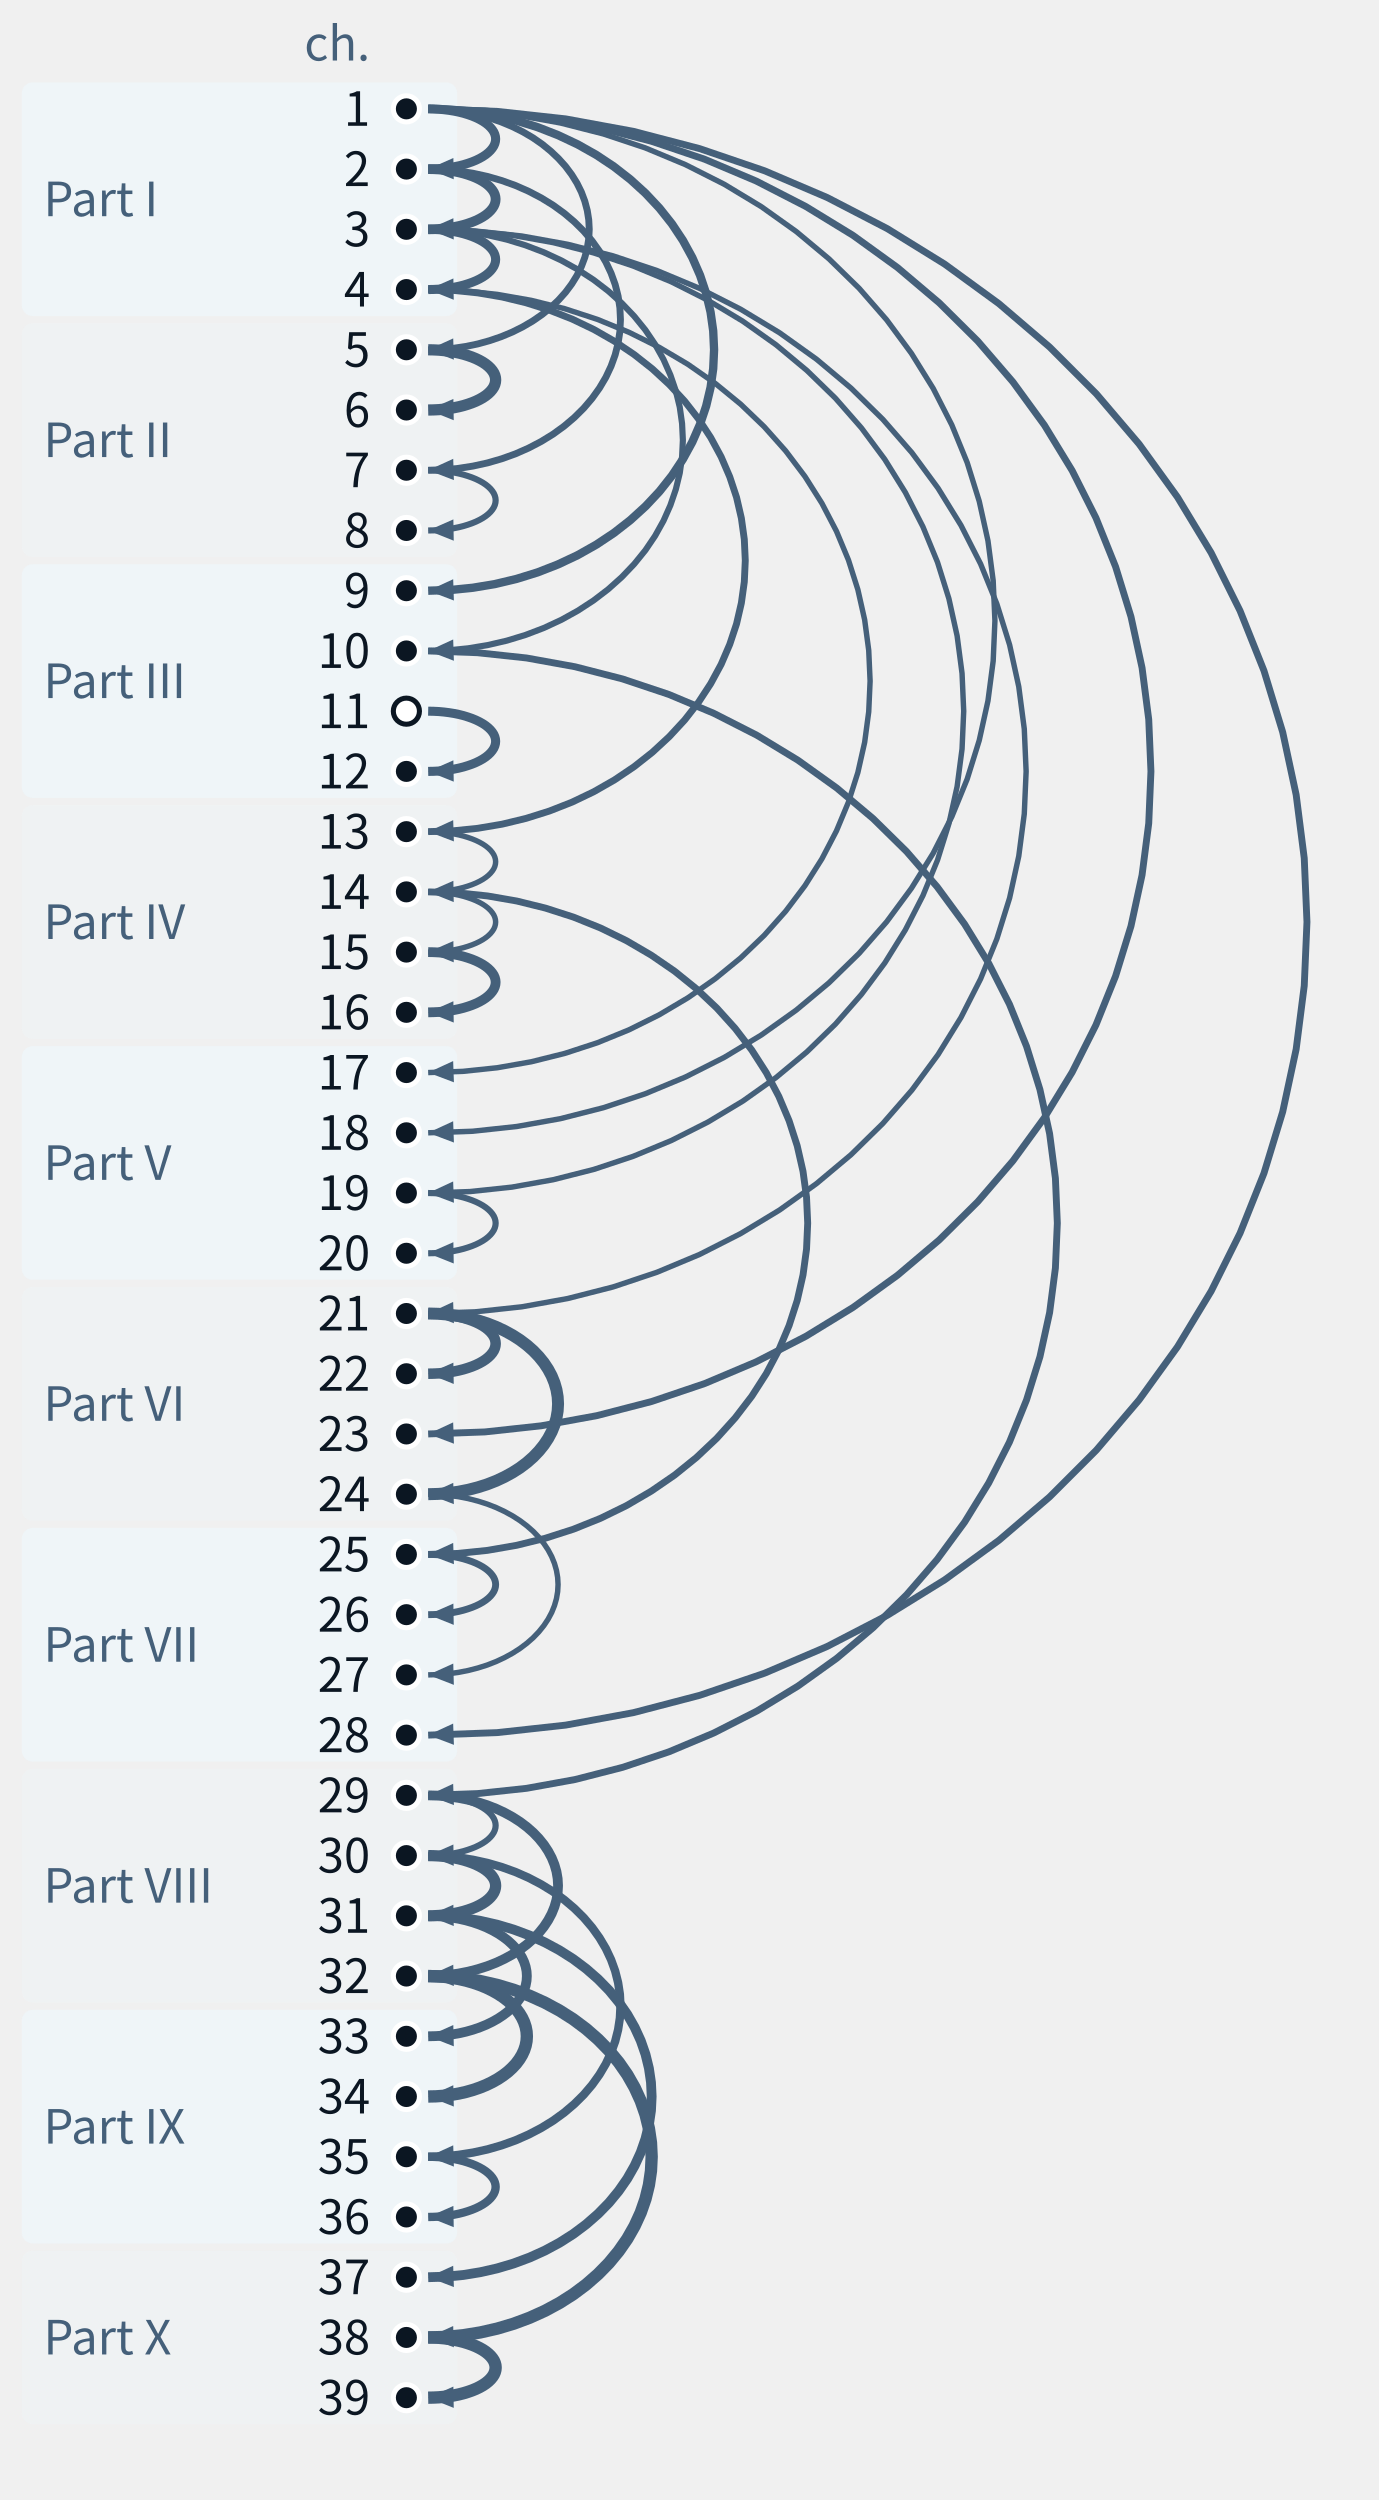
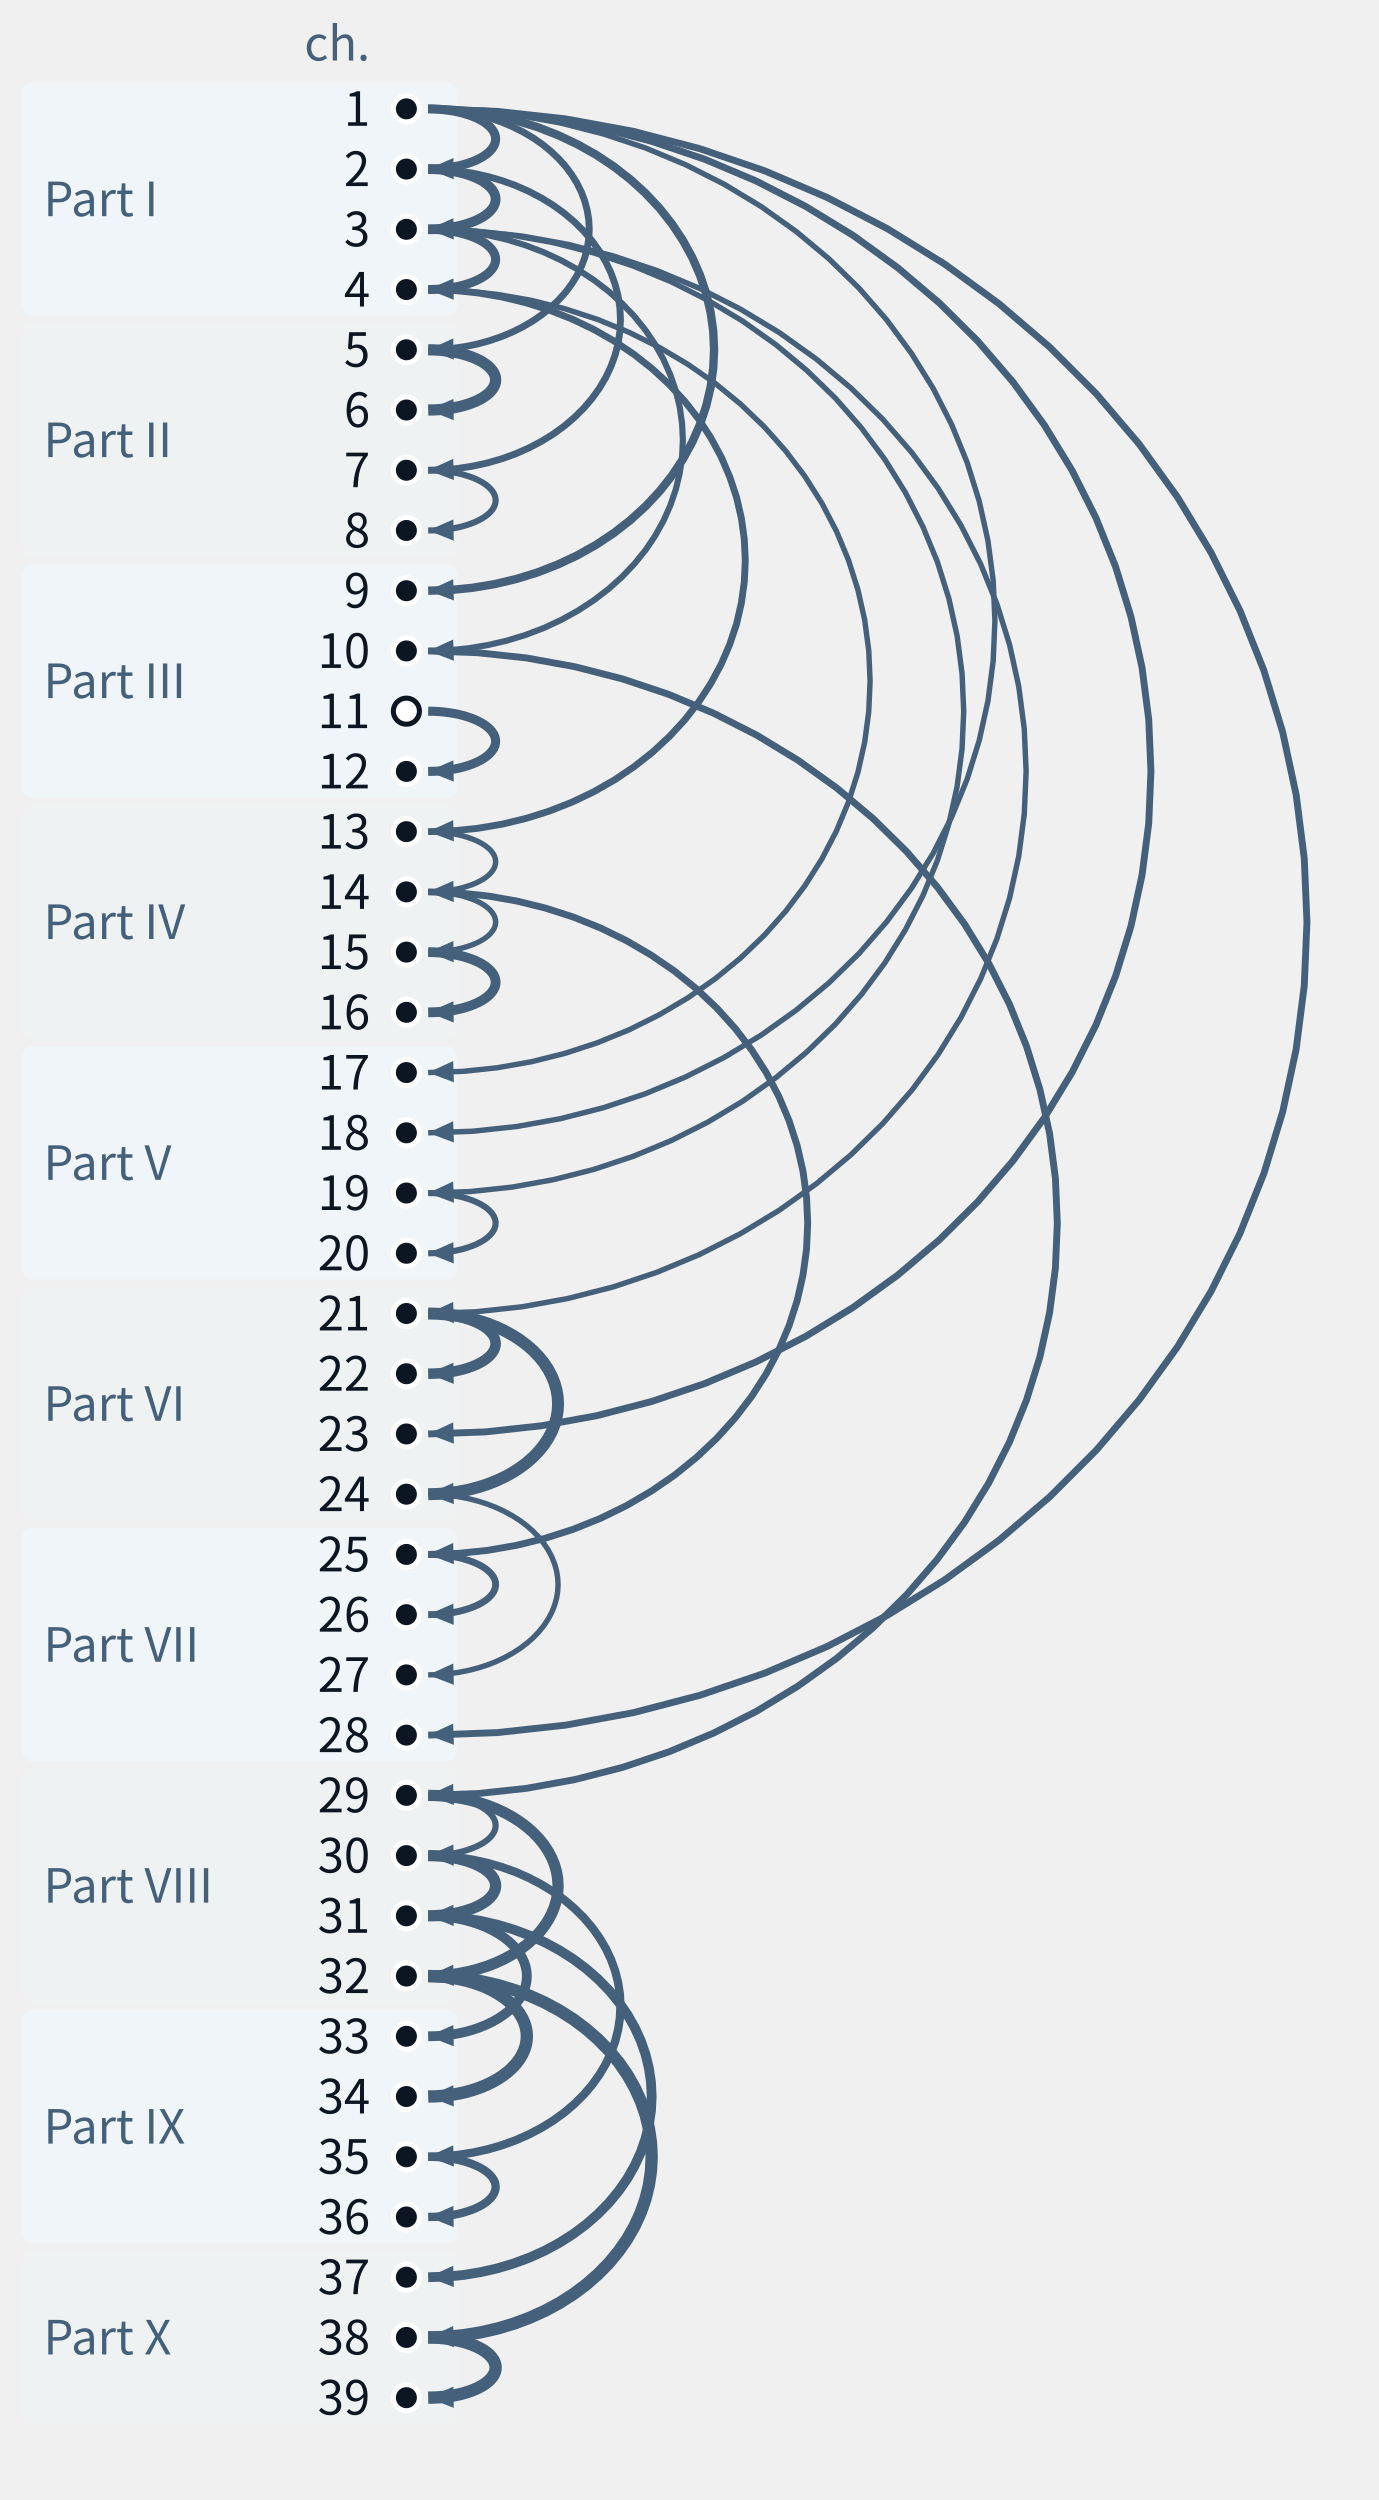
<svg xmlns="http://www.w3.org/2000/svg" class="tr-fig" data-tr-fig="coda-dependency-tree" data-lang="en" viewBox="0 0 380 689" width="380" height="689" font-family="'Noto Sans SC', 'Noto Sans CJK SC', 'Source Sans 3', 'PingFang SC', 'Microsoft YaHei', system-ui, sans-serif" role="img" aria-label="39 dots run down the page for chapters 1 to 39, grouped on the left into the parts with their names. Every dot except chapter 1 and the hollow ones receives one arrow, an arc bulging to the right, from the chapter it refers back to most; the thicker the arrow, the more mentions. Chapter 1 sends 6 (to chapters 2, 5, 9, 18, 23, 28); chapter 3 sends 4 (to chapters 4, 10, 19, 21); chapter 2 sends 2 (to chapters 3, 7). Chapter 11 is a hollow dot with no arrow.">
  <style>.ts-ink{stroke:#0b1622}.tf-ink{fill:#0b1622}.ts-dim{stroke:#45607a}.tf-dim{fill:#45607a}.ts-faint{stroke:#9db3c4}.tf-faint{fill:#9db3c4}.ts-edge{stroke:#b9d0dd}.tf-edge{fill:#b9d0dd}.ts-hot{stroke:#5f9bb5}.tf-hot{fill:#5f9bb5}.ts-bg{stroke:#ffffff}.tf-bg{fill:#ffffff}.ts-panel{stroke:#eef5f9}.tf-panel{fill:#eef5f9}.ts-sheet{stroke:#f7fbfd}.tf-sheet{fill:#f7fbfd}.ts-cyan{stroke:#007c8a}.tf-cyan{fill:#007c8a}.ts-magenta{stroke:#b0128f}.tf-magenta{fill:#b0128f}.ts-amber{stroke:#946200}.tf-amber{fill:#946200}.ts-violet{stroke:#5a45c8}.tf-violet{fill:#5a45c8}.ts-ok{stroke:#087a4c}.tf-ok{fill:#087a4c}.ts-warn{stroke:#c21f3a}.tf-warn{fill:#c21f3a}.ts-blue{stroke:#1d5fd0}.tf-blue{fill:#1d5fd0}.ts-orange{stroke:#b85410}.tf-orange{fill:#b85410}.ts-sigma{stroke:#28405a}.tf-sigma{fill:#28405a}@media (prefers-color-scheme:dark){.ts-ink{stroke:#d4efff}.tf-ink{fill:#d4efff}.ts-dim{stroke:#6f8ea5}.tf-dim{fill:#6f8ea5}.ts-faint{stroke:#34506a}.tf-faint{fill:#34506a}.ts-edge{stroke:#143049}.tf-edge{fill:#143049}.ts-hot{stroke:#1f5d7c}.tf-hot{fill:#1f5d7c}.ts-bg{stroke:#03060c}.tf-bg{fill:#03060c}.ts-panel{stroke:#07101b}.tf-panel{fill:#07101b}.ts-sheet{stroke:#050c16}.tf-sheet{fill:#050c16}.ts-cyan{stroke:#19f0ff}.tf-cyan{fill:#19f0ff}.ts-magenta{stroke:#ff2fd0}.tf-magenta{fill:#ff2fd0}.ts-amber{stroke:#ffc83d}.tf-amber{fill:#ffc83d}.ts-violet{stroke:#9d8cff}.tf-violet{fill:#9d8cff}.ts-ok{stroke:#46ffb2}.tf-ok{fill:#46ffb2}.ts-warn{stroke:#ff5064}.tf-warn{fill:#ff5064}.ts-blue{stroke:#2a7bff}.tf-blue{fill:#2a7bff}.ts-orange{stroke:#ff8a3c}.tf-orange{fill:#ff8a3c}.ts-sigma{stroke:#cfe3ff}.tf-sigma{fill:#cfe3ff}}</style>
  <rect x="6" y="22.7" width="120" height="64.4" rx="3" class="tf-panel" fill-opacity="0.9" />
  <text class="tf-dim" x="12" y="59.58" font-size="13">Part I</text>
  <rect x="6" y="89.1" width="120" height="64.4" rx="3" class="tf-panel" fill-opacity="0.35" />
  <text class="tf-dim" x="12" y="125.98" font-size="13">Part II</text>
  <rect x="6" y="155.5" width="120" height="64.4" rx="3" class="tf-panel" fill-opacity="0.9" />
  <text class="tf-dim" x="12" y="192.38" font-size="13">Part III</text>
  <rect x="6" y="221.9" width="120" height="64.4" rx="3" class="tf-panel" fill-opacity="0.35" />
  <text class="tf-dim" x="12" y="258.78" font-size="13">Part IV</text>
  <rect x="6" y="288.3" width="120" height="64.4" rx="3" class="tf-panel" fill-opacity="0.9" />
  <text class="tf-dim" x="12" y="325.18" font-size="13">Part V</text>
  <rect x="6" y="354.7" width="120" height="64.4" rx="3" class="tf-panel" fill-opacity="0.35" />
  <text class="tf-dim" x="12" y="391.58" font-size="13">Part VI</text>
  <rect x="6" y="421.1" width="120" height="64.4" rx="3" class="tf-panel" fill-opacity="0.9" />
  <text class="tf-dim" x="12" y="457.98" font-size="13">Part VII</text>
  <rect x="6" y="487.5" width="120" height="64.4" rx="3" class="tf-panel" fill-opacity="0.35" />
  <text class="tf-dim" x="12" y="524.38" font-size="13">Part VIII</text>
  <rect x="6" y="553.9" width="120" height="64.4" rx="3" class="tf-panel" fill-opacity="0.9" />
  <text class="tf-dim" x="12" y="590.78" font-size="13">Part IX</text>
  <rect x="6" y="620.3" width="120" height="47.8" rx="3" class="tf-panel" fill-opacity="0.35" />
  <text class="tf-dim" x="12" y="648.88" font-size="13">Part X</text>
  <path d="M118 30 L137 30.69 L155.89 32.76 L174.54 36.19 L192.84 40.97 L210.69 47.06 L227.96 54.43 L244.55 63.02 L260.36 72.8 L275.3 83.69 L289.26 95.64 L302.17 108.56 L313.94 122.38 L324.51 137.01 L333.8 152.36 L341.76 168.34 L348.35 184.85 L353.51 201.78 L357.22 219.04 L359.45 236.52 L360.2 254.1 L359.45 271.68 L357.22 289.16 L353.51 306.42 L348.35 323.35 L341.76 339.86 L333.8 355.84 L324.51 371.19 L313.94 385.82 L302.17 399.64 L289.26 412.56 L275.3 424.51 L260.36 435.4 L244.55 445.18 L227.96 453.77 L210.69 461.14 L192.84 467.23 L174.54 472.01 L155.89 475.44 L137 477.51 L118 478.2" class="ts-dim" stroke-width="1.9" stroke-linejoin="round" fill="none" />
  <path d="M118 478.2 L124.89 475.01 L125.1 480.88Z" class="tf-dim" />
  <path d="M118 30 L133.63 30.56 L149.16 32.25 L164.5 35.05 L179.56 38.94 L194.23 43.9 L208.43 49.9 L222.08 56.91 L235.09 64.87 L247.37 73.75 L258.86 83.48 L269.47 94.01 L279.16 105.27 L287.85 117.19 L295.49 129.7 L302.04 142.72 L307.45 156.17 L311.7 169.97 L314.75 184.04 L316.59 198.27 L317.2 212.6 L316.59 226.93 L314.75 241.16 L311.7 255.23 L307.45 269.03 L302.04 282.48 L295.49 295.5 L287.85 308.01 L279.16 319.93 L269.47 331.19 L258.86 341.72 L247.37 351.45 L235.09 360.33 L222.08 368.29 L208.43 375.3 L194.23 381.3 L179.56 386.26 L164.5 390.15 L149.16 392.95 L133.63 394.64 L118 395.2" class="ts-dim" stroke-width="1.9" stroke-linejoin="round" fill="none" />
  <path d="M118 395.2 L124.89 392.01 L125.1 397.89Z" class="tf-dim" />
  <path d="M118 179.4 L131.6 179.89 L145.13 181.34 L158.48 183.76 L171.58 187.12 L184.36 191.4 L196.72 196.59 L208.6 202.64 L219.92 209.52 L230.61 217.18 L240.61 225.59 L249.85 234.68 L258.28 244.41 L265.85 254.7 L272.5 265.51 L278.2 276.75 L282.91 288.37 L286.61 300.29 L289.27 312.43 L290.87 324.73 L291.4 337.1 L290.87 349.47 L289.27 361.77 L286.61 373.91 L282.91 385.83 L278.2 397.45 L272.5 408.69 L265.85 419.5 L258.28 429.79 L249.85 439.52 L240.61 448.61 L230.61 457.02 L219.92 464.68 L208.6 471.56 L196.72 477.61 L184.36 482.8 L171.58 487.08 L158.48 490.44 L145.13 492.86 L131.6 494.31 L118 494.8" class="ts-dim" stroke-width="1.9" stroke-linejoin="round" fill="none" />
  <path d="M118 494.8 L124.89 491.61 L125.1 497.49Z" class="tf-dim" />
  <path d="M118 63.2 L130.93 63.66 L143.78 65.04 L156.47 67.33 L168.93 70.51 L181.07 74.57 L192.82 79.48 L204.11 85.22 L214.87 91.73 L225.03 99 L234.53 106.96 L243.31 115.57 L251.33 124.78 L258.52 134.54 L264.84 144.77 L270.26 155.43 L274.73 166.43 L278.25 177.72 L280.77 189.23 L282.29 200.88 L282.8 212.6 L282.29 224.32 L280.77 235.97 L278.25 247.48 L274.73 258.77 L270.26 269.77 L264.84 280.43 L258.52 290.66 L251.33 300.42 L243.31 309.63 L234.53 318.24 L225.03 326.2 L214.87 333.47 L204.11 339.98 L192.82 345.72 L181.07 350.63 L168.93 354.69 L156.47 357.87 L143.78 360.16 L130.93 361.54 L118 362" class="ts-dim" stroke-width="1.5" stroke-linejoin="round" fill="none" />
  <path d="M118 362 L124.89 358.81 L125.1 364.69Z" class="tf-dim" />
  <path d="M118 30 L130.26 30.43 L142.44 31.74 L154.46 33.9 L166.27 36.91 L177.78 40.74 L188.91 45.38 L199.61 50.79 L209.81 56.95 L219.44 63.81 L228.45 71.33 L236.78 79.46 L244.37 88.16 L251.18 97.38 L257.18 107.04 L262.31 117.1 L266.56 127.5 L269.88 138.16 L272.28 149.03 L273.72 160.03 L274.2 171.1 L273.72 182.17 L272.28 193.17 L269.88 204.04 L266.56 214.7 L262.31 225.1 L257.18 235.16 L251.18 244.82 L244.37 254.04 L236.78 262.74 L228.45 270.87 L219.44 278.39 L209.81 285.25 L199.61 291.41 L188.91 296.82 L177.78 301.46 L166.27 305.29 L154.46 308.3 L142.44 310.46 L130.26 311.77 L118 312.2" class="ts-dim" stroke-width="1.5" stroke-linejoin="round" fill="none" />
  <path d="M118 312.2 L124.89 309.01 L125.1 314.89Z" class="tf-dim" />
  <path d="M118 63.2 L129.58 63.61 L141.09 64.83 L152.46 66.87 L163.61 69.7 L174.48 73.31 L185.01 77.67 L195.12 82.77 L204.76 88.56 L213.86 95.02 L222.37 102.1 L230.24 109.75 L237.41 117.94 L243.85 126.61 L249.51 135.71 L254.36 145.18 L258.38 154.96 L261.52 165 L263.78 175.23 L265.14 185.58 L265.6 196 L265.14 206.42 L263.78 216.77 L261.52 227 L258.38 237.04 L254.36 246.82 L249.51 256.29 L243.85 265.39 L237.41 274.06 L230.24 282.25 L222.37 289.9 L213.86 296.98 L204.76 303.44 L195.12 309.23 L185.01 314.33 L174.48 318.69 L163.61 322.3 L152.46 325.13 L141.09 327.17 L129.58 328.39 L118 328.8" class="ts-dim" stroke-width="1.5" stroke-linejoin="round" fill="none" />
  <path d="M118 328.8 L124.89 325.61 L125.1 331.49Z" class="tf-dim" />
  <path d="M118 79.8 L127.56 80.13 L137.05 81.13 L146.43 82.78 L155.64 85.08 L164.61 88.01 L173.3 91.56 L181.64 95.7 L189.59 100.41 L197.1 105.65 L204.13 111.4 L210.62 117.62 L216.54 124.28 L221.85 131.32 L226.52 138.71 L230.53 146.41 L233.84 154.36 L236.43 162.51 L238.3 170.82 L239.42 179.23 L239.8 187.7 L239.42 196.17 L238.3 204.58 L236.43 212.89 L233.84 221.04 L230.53 228.99 L226.52 236.69 L221.85 244.08 L216.54 251.12 L210.62 257.78 L204.13 264 L197.1 269.75 L189.59 274.99 L181.64 279.7 L173.3 283.84 L164.61 287.39 L155.64 290.32 L146.43 292.62 L137.05 294.27 L127.56 295.27 L118 295.6" class="ts-dim" stroke-width="1.5" stroke-linejoin="round" fill="none" />
  <path d="M118 295.6 L124.89 292.42 L125.1 298.29Z" class="tf-dim" />
  <path d="M118 245.8 L126.21 246.08 L134.36 246.92 L142.42 248.32 L150.32 250.27 L158.03 252.75 L165.49 255.75 L172.65 259.25 L179.48 263.24 L185.93 267.67 L191.96 272.54 L197.54 277.81 L202.62 283.44 L207.19 289.4 L211.2 295.65 L214.64 302.16 L217.48 308.89 L219.71 315.79 L221.31 322.82 L222.28 329.94 L222.6 337.1 L222.28 344.26 L221.31 351.38 L219.71 358.41 L217.48 365.31 L214.64 372.04 L211.2 378.55 L207.19 384.8 L202.62 390.76 L197.54 396.39 L191.96 401.66 L185.93 406.53 L179.48 410.96 L172.65 414.95 L165.49 418.45 L158.03 421.45 L150.32 423.93 L142.42 425.88 L134.36 427.28 L126.21 428.12 L118 428.4" class="ts-dim" stroke-width="1.9" stroke-linejoin="round" fill="none" />
  <path d="M118 428.4 L124.9 425.22 L125.1 431.1Z" class="tf-dim" />
  <path d="M118 79.8 L124.86 80.03 L131.67 80.72 L138.4 81.86 L145.01 83.46 L151.45 85.49 L157.68 87.94 L163.67 90.81 L169.37 94.07 L174.76 97.7 L179.8 101.68 L184.46 105.99 L188.71 110.59 L192.52 115.47 L195.87 120.59 L198.75 125.91 L201.12 131.42 L202.99 137.06 L204.32 142.81 L205.13 148.64 L205.4 154.5 L205.13 160.36 L204.32 166.19 L202.99 171.94 L201.12 177.58 L198.75 183.09 L195.87 188.41 L192.52 193.53 L188.71 198.41 L184.46 203.01 L179.8 207.32 L174.76 211.3 L169.37 214.93 L163.67 218.19 L157.68 221.06 L151.45 223.51 L145.01 225.54 L138.4 227.14 L131.67 228.28 L124.86 228.97 L118 229.2" class="ts-dim" stroke-width="1.9" stroke-linejoin="round" fill="none" />
  <path d="M118 229.2 L124.9 226.03 L125.09 231.9Z" class="tf-dim" />
  <path d="M118 30 L124.18 30.2 L130.33 30.82 L136.4 31.83 L142.35 33.25 L148.16 35.05 L153.77 37.24 L159.17 39.78 L164.32 42.68 L169.18 45.91 L173.72 49.45 L177.92 53.28 L181.75 57.37 L185.19 61.71 L188.21 66.26 L190.8 70.99 L192.94 75.88 L194.62 80.9 L195.83 86.01 L196.56 91.19 L196.8 96.4 L196.56 101.61 L195.83 106.79 L194.62 111.9 L192.94 116.92 L190.8 121.81 L188.21 126.54 L185.19 131.09 L181.75 135.43 L177.92 139.52 L173.72 143.35 L169.18 146.89 L164.32 150.12 L159.17 153.02 L153.77 155.56 L148.16 157.75 L142.35 159.55 L136.4 160.97 L130.33 161.98 L124.18 162.6 L118 162.8" class="ts-dim" stroke-width="2.3" stroke-linejoin="round" fill="none" />
  <path d="M118 162.8 L124.9 159.63 L125.09 165.51Z" class="tf-dim" />
  <path d="M118 63.2 L123.51 63.38 L128.98 63.92 L134.39 64.81 L139.69 66.04 L144.86 67.62 L149.87 69.53 L154.68 71.76 L159.26 74.3 L163.59 77.12 L167.64 80.22 L171.38 83.57 L174.79 87.15 L177.86 90.94 L180.55 94.92 L182.86 99.07 L184.76 103.35 L186.26 107.74 L187.34 112.21 L187.98 116.74 L188.2 121.3 L187.98 125.86 L187.34 130.39 L186.26 134.86 L184.76 139.25 L182.86 143.53 L180.55 147.68 L177.86 151.66 L174.79 155.45 L171.38 159.03 L167.64 162.38 L163.59 165.48 L159.26 168.3 L154.68 170.84 L149.87 173.07 L144.86 174.98 L139.69 176.56 L134.39 177.79 L128.98 178.68 L123.51 179.22 L118 179.4" class="ts-dim" stroke-width="1.7" stroke-linejoin="round" fill="none" />
  <path d="M118 179.4 L124.9 176.23 L125.09 182.11Z" class="tf-dim" />
  <path d="M118 528 L122.83 528.15 L127.64 528.61 L132.38 529.38 L137.04 530.44 L141.57 531.79 L145.97 533.43 L150.19 535.34 L154.21 537.51 L158.01 539.93 L161.56 542.59 L164.84 545.46 L167.84 548.53 L170.52 551.78 L172.89 555.19 L174.91 558.74 L176.59 562.41 L177.9 566.17 L178.84 570.01 L179.41 573.89 L179.6 577.8 L179.41 581.71 L178.84 585.59 L177.9 589.43 L176.59 593.19 L174.91 596.86 L172.89 600.41 L170.52 603.82 L167.84 607.07 L164.84 610.14 L161.56 613.01 L158.01 615.67 L154.21 618.09 L150.19 620.26 L145.97 622.17 L141.57 623.81 L137.04 625.16 L132.38 626.22 L127.64 626.99 L122.83 627.45 L118 627.6" class="ts-dim" stroke-width="2.7" stroke-linejoin="round" fill="none" />
  <path d="M118 627.6 L124.9 624.44 L125.09 630.32Z" class="tf-dim" />
  <path d="M118 544.6 L122.83 544.75 L127.64 545.21 L132.38 545.98 L137.04 547.04 L141.57 548.39 L145.97 550.03 L150.19 551.94 L154.21 554.11 L158.01 556.53 L161.56 559.19 L164.84 562.06 L167.84 565.13 L170.52 568.38 L172.89 571.79 L174.91 575.34 L176.59 579.01 L177.9 582.77 L178.84 586.61 L179.41 590.49 L179.6 594.4 L179.41 598.31 L178.84 602.19 L177.9 606.03 L176.59 609.79 L174.91 613.46 L172.89 617.01 L170.52 620.42 L167.84 623.67 L164.84 626.74 L161.56 629.61 L158.01 632.27 L154.21 634.69 L150.19 636.86 L145.97 638.77 L141.57 640.41 L137.04 641.76 L132.38 642.82 L127.64 643.59 L122.83 644.05 L118 644.2" class="ts-dim" stroke-width="3.4" stroke-linejoin="round" fill="none" />
  <path d="M118 644.2 L124.9 641.04 L125.09 646.92Z" class="tf-dim" />
  <path d="M118 46.6 L122.16 46.73 L126.29 47.11 L130.37 47.75 L134.38 48.63 L138.28 49.76 L142.06 51.12 L145.69 52.72 L149.15 54.53 L152.42 56.54 L155.48 58.76 L158.3 61.15 L160.88 63.71 L163.19 66.42 L165.22 69.26 L166.97 72.22 L168.41 75.28 L169.54 78.41 L170.35 81.61 L170.84 84.84 L171 88.1 L170.84 91.36 L170.35 94.59 L169.54 97.79 L168.41 100.92 L166.97 103.98 L165.22 106.94 L163.19 109.78 L160.88 112.49 L158.3 115.05 L155.48 117.44 L152.42 119.66 L149.15 121.67 L145.69 123.48 L142.06 125.08 L138.28 126.44 L134.38 127.57 L130.37 128.45 L126.29 129.09 L122.16 129.47 L118 129.6" class="ts-dim" stroke-width="1.9" stroke-linejoin="round" fill="none" />
  <path d="M118 129.6 L124.91 126.45 L125.09 132.32Z" class="tf-dim" />
  <path d="M118 511.4 L122.16 511.53 L126.29 511.91 L130.37 512.55 L134.38 513.43 L138.28 514.56 L142.06 515.92 L145.69 517.52 L149.15 519.33 L152.42 521.34 L155.48 523.56 L158.3 525.95 L160.88 528.51 L163.19 531.22 L165.22 534.06 L166.97 537.02 L168.41 540.08 L169.54 543.21 L170.35 546.41 L170.84 549.64 L171 552.9 L170.84 556.16 L170.35 559.39 L169.54 562.59 L168.41 565.72 L166.97 568.78 L165.22 571.74 L163.19 574.58 L160.88 577.29 L158.3 579.85 L155.48 582.24 L152.42 584.46 L149.15 586.47 L145.69 588.28 L142.06 589.88 L138.28 591.24 L134.38 592.37 L130.37 593.25 L126.29 593.89 L122.16 594.27 L118 594.4" class="ts-dim" stroke-width="2.3" stroke-linejoin="round" fill="none" />
  <path d="M118 594.4 L124.91 591.25 L125.09 597.12Z" class="tf-dim" />
  <path d="M118 30 L121.48 30.1 L124.95 30.41 L128.36 30.92 L131.72 31.62 L134.99 32.53 L138.16 33.62 L141.2 34.89 L144.1 36.34 L146.84 37.95 L149.4 39.72 L151.76 41.64 L153.92 43.69 L155.86 45.85 L157.56 48.13 L159.02 50.49 L160.23 52.94 L161.17 55.45 L161.85 58.01 L162.26 60.6 L162.4 63.2 L162.26 65.8 L161.85 68.39 L161.17 70.95 L160.23 73.46 L159.02 75.91 L157.56 78.27 L155.86 80.55 L153.92 82.71 L151.76 84.76 L149.4 86.68 L146.84 88.45 L144.1 90.06 L141.2 91.51 L138.16 92.78 L134.99 93.87 L131.72 94.78 L128.36 95.48 L124.95 95.99 L121.48 96.3 L118 96.4" class="ts-dim" stroke-width="1.9" stroke-linejoin="round" fill="none" />
  <path d="M118 96.4 L124.91 93.26 L125.08 99.13Z" class="tf-dim" />
  <path d="M118 362 L120.81 362.08 L123.6 362.31 L126.36 362.69 L129.06 363.22 L131.7 363.9 L134.25 364.71 L136.71 365.67 L139.04 366.76 L141.25 367.97 L143.31 369.29 L145.22 370.73 L146.96 372.26 L148.52 373.89 L149.9 375.6 L151.07 377.37 L152.05 379.21 L152.81 381.09 L153.36 383 L153.69 384.95 L153.8 386.9 L153.69 388.85 L153.36 390.8 L152.81 392.71 L152.05 394.59 L151.07 396.43 L149.9 398.2 L148.52 399.91 L146.96 401.54 L145.22 403.07 L143.31 404.51 L141.25 405.83 L139.04 407.04 L136.71 408.13 L134.25 409.09 L131.7 409.9 L129.06 410.58 L126.36 411.11 L123.6 411.49 L120.81 411.72 L118 411.8" class="ts-dim" stroke-width="3.3" stroke-linejoin="round" fill="none" />
  <path d="M118 411.8 L124.92 408.67 L125.08 414.55Z" class="tf-dim" />
  <path d="M118 411.8 L120.81 411.88 L123.6 412.11 L126.36 412.49 L129.06 413.02 L131.7 413.7 L134.25 414.51 L136.71 415.47 L139.04 416.56 L141.25 417.77 L143.31 419.09 L145.22 420.53 L146.96 422.06 L148.52 423.69 L149.9 425.4 L151.07 427.17 L152.05 429.01 L152.81 430.89 L153.36 432.8 L153.69 434.75 L153.8 436.7 L153.69 438.65 L153.36 440.6 L152.81 442.51 L152.05 444.39 L151.07 446.23 L149.9 448 L148.52 449.71 L146.96 451.34 L145.22 452.87 L143.31 454.31 L141.25 455.63 L139.04 456.84 L136.71 457.93 L134.25 458.89 L131.7 459.7 L129.06 460.38 L126.36 460.91 L123.6 461.29 L120.81 461.52 L118 461.6" class="ts-dim" stroke-width="1.5" stroke-linejoin="round" fill="none" />
  <path d="M118 461.6 L124.92 458.47 L125.08 464.35Z" class="tf-dim" />
-   <path d="M118 494.8 L120.81 494.88 L123.6 495.11 L126.36 495.49 L129.06 496.02 L131.7 496.7 L134.25 497.51 L136.71 498.47 L139.04 499.56 L141.25 500.77 L143.31 502.09 L145.22 503.53 L146.96 505.06 L148.52 506.69 L149.9 508.4 L151.07 510.17 L152.05 512.01 L152.81 513.89 L153.36 515.8 L153.69 517.75 L153.8 519.7 L153.69 521.65 L153.36 523.6 L152.81 525.51 L152.05 527.39 L151.07 529.23 L149.9 531 L148.52 532.71 L146.96 534.34 L145.22 535.87 L143.31 537.31 L141.25 538.63 L139.04 539.84 L136.71 540.93 L134.25 541.89 L131.7 542.7 L129.06 543.38 L126.36 543.91 L123.6 544.29 L120.81 544.52 L118 544.6" class="ts-dim" stroke-width="2.7" stroke-linejoin="round" fill="none" />
+   <path d="M118 494.8 L120.81 494.88 L123.6 495.11 L126.36 495.49 L129.06 496.02 L131.7 496.7 L134.25 497.51 L136.71 498.47 L139.04 499.56 L141.25 500.77 L143.31 502.09 L145.22 503.53 L146.96 505.06 L148.52 506.69 L149.9 508.4 L151.07 510.17 L152.05 512.01 L152.81 513.89 L153.36 515.8 L153.69 517.75 L153.8 519.7 L153.69 521.65 L153.36 523.6 L152.81 525.51 L152.05 527.39 L151.07 529.23 L149.9 531 L148.52 532.71 L146.96 534.34 L145.22 535.87 L143.31 537.31 L141.25 538.63 L139.04 539.84 L136.71 540.93 L134.25 541.89 L131.7 542.7 L129.06 543.38 L126.36 543.91 L123.6 544.29 L120.81 544.52 L118 544.6" class="ts-dim" stroke-width="3.1" stroke-linejoin="round" fill="none" />
  <path d="M118 544.6 L124.92 541.47 L125.08 547.35Z" class="tf-dim" />
  <path d="M118 528 L120.13 528.05 L122.26 528.2 L124.35 528.46 L126.41 528.81 L128.41 529.26 L130.35 529.81 L132.21 530.45 L133.99 531.17 L135.66 531.98 L137.23 532.86 L138.68 533.82 L140.01 534.84 L141.19 535.93 L142.24 537.06 L143.13 538.25 L143.87 539.47 L144.45 540.72 L144.87 542 L145.12 543.3 L145.2 544.6 L145.12 545.9 L144.87 547.2 L144.45 548.48 L143.87 549.73 L143.13 550.95 L142.24 552.14 L141.19 553.27 L140.01 554.36 L138.68 555.38 L137.23 556.34 L135.66 557.22 L133.99 558.03 L132.21 558.75 L130.35 559.39 L128.41 559.94 L126.41 560.39 L124.35 560.74 L122.26 561 L120.13 561.15 L118 561.2" class="ts-dim" stroke-width="2.7" stroke-linejoin="round" fill="none" />
  <path d="M118 561.2 L124.93 558.09 L125.07 563.97Z" class="tf-dim" />
  <path d="M118 544.6 L120.13 544.65 L122.26 544.8 L124.35 545.06 L126.41 545.41 L128.41 545.86 L130.35 546.41 L132.21 547.05 L133.99 547.77 L135.66 548.58 L137.23 549.46 L138.68 550.42 L140.01 551.44 L141.19 552.53 L142.24 553.66 L143.13 554.85 L143.87 556.07 L144.45 557.32 L144.87 558.6 L145.12 559.9 L145.2 561.2 L145.12 562.5 L144.87 563.8 L144.45 565.08 L143.87 566.33 L143.13 567.55 L142.24 568.74 L141.19 569.87 L140.01 570.96 L138.68 571.98 L137.23 572.94 L135.66 573.82 L133.99 574.63 L132.21 575.35 L130.35 575.99 L128.41 576.54 L126.41 576.99 L124.35 577.34 L122.26 577.6 L120.13 577.75 L118 577.8" class="ts-dim" stroke-width="3.4" stroke-linejoin="round" fill="none" />
  <path d="M118 577.8 L124.93 574.69 L125.07 580.57Z" class="tf-dim" />
  <path d="M118 30 L119.46 30.03 L120.91 30.1 L122.34 30.23 L123.75 30.41 L125.12 30.63 L126.44 30.9 L127.72 31.22 L128.93 31.59 L130.08 31.99 L131.15 32.43 L132.14 32.91 L133.05 33.42 L133.86 33.96 L134.57 34.53 L135.18 35.12 L135.69 35.74 L136.09 36.36 L136.37 37 L136.54 37.65 L136.6 38.3 L136.54 38.95 L136.37 39.6 L136.09 40.24 L135.69 40.86 L135.18 41.48 L134.57 42.07 L133.86 42.64 L133.05 43.18 L132.14 43.69 L131.15 44.17 L130.08 44.61 L128.93 45.01 L127.72 45.38 L126.44 45.7 L125.12 45.97 L123.75 46.19 L122.34 46.37 L120.91 46.5 L119.46 46.57 L118 46.6" class="ts-dim" stroke-width="2.5" stroke-linejoin="round" fill="none" />
  <path d="M118 46.6 L124.95 43.54 L125.05 49.42Z" class="tf-dim" />
  <path d="M118 46.6 L119.46 46.63 L120.91 46.7 L122.34 46.83 L123.75 47.01 L125.12 47.23 L126.44 47.5 L127.72 47.82 L128.93 48.19 L130.08 48.59 L131.15 49.03 L132.14 49.51 L133.05 50.02 L133.86 50.56 L134.57 51.13 L135.18 51.72 L135.69 52.34 L136.09 52.96 L136.37 53.6 L136.54 54.25 L136.6 54.9 L136.54 55.55 L136.37 56.2 L136.09 56.84 L135.69 57.46 L135.18 58.08 L134.57 58.67 L133.86 59.24 L133.05 59.78 L132.14 60.29 L131.15 60.77 L130.08 61.21 L128.93 61.61 L127.72 61.98 L126.44 62.3 L125.12 62.57 L123.75 62.79 L122.34 62.97 L120.91 63.1 L119.46 63.17 L118 63.2" class="ts-dim" stroke-width="2.7" stroke-linejoin="round" fill="none" />
  <path d="M118 63.2 L124.95 60.14 L125.05 66.02Z" class="tf-dim" />
  <path d="M118 63.2 L119.46 63.23 L120.91 63.3 L122.34 63.43 L123.75 63.61 L125.12 63.83 L126.44 64.1 L127.72 64.42 L128.93 64.79 L130.08 65.19 L131.15 65.63 L132.14 66.11 L133.05 66.62 L133.86 67.16 L134.57 67.73 L135.18 68.32 L135.69 68.94 L136.09 69.56 L136.37 70.2 L136.54 70.85 L136.6 71.5 L136.54 72.15 L136.37 72.8 L136.09 73.44 L135.69 74.06 L135.18 74.68 L134.57 75.27 L133.86 75.84 L133.05 76.38 L132.14 76.89 L131.15 77.37 L130.08 77.81 L128.93 78.21 L127.72 78.58 L126.44 78.9 L125.12 79.17 L123.75 79.39 L122.34 79.57 L120.91 79.7 L119.46 79.77 L118 79.8" class="ts-dim" stroke-width="2.5" stroke-linejoin="round" fill="none" />
  <path d="M118 79.8 L124.95 76.74 L125.05 82.62Z" class="tf-dim" />
  <path d="M118 96.4 L119.46 96.43 L120.91 96.5 L122.34 96.63 L123.75 96.81 L125.12 97.03 L126.44 97.3 L127.72 97.62 L128.93 97.99 L130.08 98.39 L131.15 98.83 L132.14 99.31 L133.05 99.82 L133.86 100.36 L134.57 100.93 L135.18 101.52 L135.69 102.14 L136.09 102.76 L136.37 103.4 L136.54 104.05 L136.6 104.7 L136.54 105.35 L136.37 106 L136.09 106.64 L135.69 107.26 L135.18 107.88 L134.57 108.47 L133.86 109.04 L133.05 109.58 L132.14 110.09 L131.15 110.57 L130.08 111.01 L128.93 111.41 L127.72 111.78 L126.44 112.1 L125.12 112.37 L123.75 112.59 L122.34 112.77 L120.91 112.9 L119.46 112.97 L118 113" class="ts-dim" stroke-width="3.1" stroke-linejoin="round" fill="none" />
  <path d="M118 113 L124.95 109.94 L125.05 115.82Z" class="tf-dim" />
  <path d="M118 129.6 L119.46 129.63 L120.91 129.7 L122.34 129.83 L123.75 130.01 L125.12 130.23 L126.44 130.5 L127.72 130.82 L128.93 131.19 L130.08 131.59 L131.15 132.03 L132.14 132.51 L133.05 133.02 L133.86 133.56 L134.57 134.13 L135.18 134.72 L135.69 135.34 L136.09 135.96 L136.37 136.6 L136.54 137.25 L136.6 137.9 L136.54 138.55 L136.37 139.2 L136.09 139.84 L135.69 140.46 L135.18 141.08 L134.57 141.67 L133.86 142.24 L133.05 142.78 L132.14 143.29 L131.15 143.77 L130.08 144.21 L128.93 144.61 L127.72 144.98 L126.44 145.3 L125.12 145.57 L123.75 145.79 L122.34 145.97 L120.91 146.1 L119.46 146.17 L118 146.2" class="ts-dim" stroke-width="1.7" stroke-linejoin="round" fill="none" />
  <path d="M118 146.2 L124.95 143.14 L125.05 149.02Z" class="tf-dim" />
  <path d="M118 196 L119.46 196.03 L120.91 196.1 L122.34 196.23 L123.75 196.41 L125.12 196.63 L126.44 196.9 L127.72 197.22 L128.93 197.59 L130.08 197.99 L131.15 198.43 L132.14 198.91 L133.05 199.42 L133.86 199.96 L134.57 200.53 L135.18 201.12 L135.69 201.74 L136.09 202.36 L136.37 203 L136.54 203.65 L136.6 204.3 L136.54 204.95 L136.37 205.6 L136.09 206.24 L135.69 206.86 L135.18 207.48 L134.57 208.07 L133.86 208.64 L133.05 209.18 L132.14 209.69 L131.15 210.17 L130.08 210.61 L128.93 211.01 L127.72 211.38 L126.44 211.7 L125.12 211.97 L123.75 212.19 L122.34 212.37 L120.91 212.5 L119.46 212.57 L118 212.6" class="ts-dim" stroke-width="2.5" stroke-linejoin="round" fill="none" />
  <path d="M118 212.6 L124.95 209.54 L125.05 215.42Z" class="tf-dim" />
  <path d="M118 229.2 L119.46 229.23 L120.91 229.3 L122.34 229.43 L123.75 229.61 L125.12 229.83 L126.44 230.1 L127.72 230.42 L128.93 230.79 L130.08 231.19 L131.15 231.63 L132.14 232.11 L133.05 232.62 L133.86 233.16 L134.57 233.73 L135.18 234.32 L135.69 234.94 L136.09 235.56 L136.37 236.2 L136.54 236.85 L136.6 237.5 L136.54 238.15 L136.37 238.8 L136.09 239.44 L135.69 240.06 L135.18 240.68 L134.57 241.27 L133.86 241.84 L133.05 242.38 L132.14 242.89 L131.15 243.37 L130.08 243.81 L128.93 244.21 L127.72 244.58 L126.44 244.9 L125.12 245.17 L123.75 245.39 L122.34 245.57 L120.91 245.7 L119.46 245.77 L118 245.8" class="ts-dim" stroke-width="1.5" stroke-linejoin="round" fill="none" />
  <path d="M118 245.8 L124.95 242.74 L125.05 248.62Z" class="tf-dim" />
  <path d="M118 245.8 L119.46 245.83 L120.91 245.9 L122.34 246.03 L123.75 246.21 L125.12 246.43 L126.44 246.7 L127.72 247.02 L128.93 247.39 L130.08 247.79 L131.15 248.23 L132.14 248.71 L133.05 249.22 L133.86 249.76 L134.57 250.33 L135.18 250.92 L135.69 251.54 L136.09 252.16 L136.37 252.8 L136.54 253.45 L136.6 254.1 L136.54 254.75 L136.37 255.4 L136.09 256.04 L135.69 256.66 L135.18 257.28 L134.57 257.87 L133.86 258.44 L133.05 258.98 L132.14 259.49 L131.15 259.97 L130.08 260.41 L128.93 260.81 L127.72 261.18 L126.44 261.5 L125.12 261.77 L123.75 261.99 L122.34 262.17 L120.91 262.3 L119.46 262.37 L118 262.4" class="ts-dim" stroke-width="1.5" stroke-linejoin="round" fill="none" />
  <path d="M118 262.4 L124.95 259.34 L125.05 265.22Z" class="tf-dim" />
  <path d="M118 262.4 L119.46 262.43 L120.91 262.5 L122.34 262.63 L123.75 262.81 L125.12 263.03 L126.44 263.3 L127.72 263.62 L128.93 263.99 L130.08 264.39 L131.15 264.83 L132.14 265.31 L133.05 265.82 L133.86 266.36 L134.57 266.93 L135.18 267.52 L135.69 268.14 L136.09 268.76 L136.37 269.4 L136.54 270.05 L136.6 270.7 L136.54 271.35 L136.37 272 L136.09 272.64 L135.69 273.26 L135.18 273.88 L134.57 274.47 L133.86 275.04 L133.05 275.58 L132.14 276.09 L131.15 276.57 L130.08 277.01 L128.93 277.41 L127.72 277.78 L126.44 278.1 L125.12 278.37 L123.75 278.59 L122.34 278.77 L120.91 278.9 L119.46 278.97 L118 279" class="ts-dim" stroke-width="2.7" stroke-linejoin="round" fill="none" />
  <path d="M118 279 L124.95 275.94 L125.05 281.82Z" class="tf-dim" />
  <path d="M118 328.8 L119.46 328.83 L120.91 328.9 L122.34 329.03 L123.75 329.21 L125.12 329.43 L126.44 329.7 L127.72 330.02 L128.93 330.39 L130.08 330.79 L131.15 331.23 L132.14 331.71 L133.05 332.22 L133.86 332.76 L134.57 333.33 L135.18 333.92 L135.69 334.54 L136.09 335.16 L136.37 335.8 L136.54 336.45 L136.6 337.1 L136.54 337.75 L136.37 338.4 L136.09 339.04 L135.69 339.66 L135.18 340.28 L134.57 340.87 L133.86 341.44 L133.05 341.98 L132.14 342.49 L131.15 342.97 L130.08 343.41 L128.93 343.81 L127.72 344.18 L126.44 344.5 L125.12 344.77 L123.75 344.99 L122.34 345.17 L120.91 345.3 L119.46 345.37 L118 345.4" class="ts-dim" stroke-width="1.7" stroke-linejoin="round" fill="none" />
  <path d="M118 345.4 L124.95 342.34 L125.05 348.22Z" class="tf-dim" />
  <path d="M118 362 L119.46 362.03 L120.91 362.1 L122.34 362.23 L123.75 362.41 L125.12 362.63 L126.44 362.9 L127.72 363.22 L128.93 363.59 L130.08 363.99 L131.15 364.43 L132.14 364.91 L133.05 365.42 L133.86 365.96 L134.57 366.53 L135.18 367.12 L135.69 367.74 L136.09 368.36 L136.37 369 L136.54 369.65 L136.6 370.3 L136.54 370.95 L136.37 371.6 L136.09 372.24 L135.69 372.86 L135.18 373.48 L134.57 374.07 L133.86 374.64 L133.05 375.18 L132.14 375.69 L131.15 376.17 L130.08 376.61 L128.93 377.01 L127.72 377.38 L126.44 377.7 L125.12 377.97 L123.75 378.19 L122.34 378.37 L120.91 378.5 L119.46 378.57 L118 378.6" class="ts-dim" stroke-width="2.9" stroke-linejoin="round" fill="none" />
  <path d="M118 378.6 L124.95 375.54 L125.05 381.42Z" class="tf-dim" />
  <path d="M118 428.4 L119.46 428.43 L120.91 428.5 L122.34 428.63 L123.75 428.81 L125.12 429.03 L126.44 429.3 L127.72 429.62 L128.93 429.99 L130.08 430.39 L131.15 430.83 L132.14 431.31 L133.05 431.82 L133.86 432.36 L134.57 432.93 L135.18 433.52 L135.69 434.14 L136.09 434.76 L136.37 435.4 L136.54 436.05 L136.6 436.7 L136.54 437.35 L136.37 438 L136.09 438.64 L135.69 439.26 L135.18 439.88 L134.57 440.47 L133.86 441.04 L133.05 441.58 L132.14 442.09 L131.15 442.57 L130.08 443.01 L128.93 443.41 L127.72 443.78 L126.44 444.1 L125.12 444.37 L123.75 444.59 L122.34 444.77 L120.91 444.9 L119.46 444.97 L118 445" class="ts-dim" stroke-width="1.9" stroke-linejoin="round" fill="none" />
  <path d="M118 445 L124.95 441.94 L125.05 447.82Z" class="tf-dim" />
  <path d="M118 494.8 L119.46 494.83 L120.91 494.9 L122.34 495.03 L123.75 495.21 L125.12 495.43 L126.44 495.7 L127.72 496.02 L128.93 496.39 L130.08 496.79 L131.15 497.23 L132.14 497.71 L133.05 498.22 L133.86 498.76 L134.57 499.33 L135.18 499.92 L135.69 500.54 L136.09 501.16 L136.37 501.8 L136.54 502.45 L136.6 503.1 L136.54 503.75 L136.37 504.4 L136.09 505.04 L135.69 505.66 L135.18 506.28 L134.57 506.87 L133.86 507.44 L133.05 507.98 L132.14 508.49 L131.15 508.97 L130.08 509.41 L128.93 509.81 L127.72 510.18 L126.44 510.5 L125.12 510.77 L123.75 510.99 L122.34 511.17 L120.91 511.3 L119.46 511.37 L118 511.4" class="ts-dim" stroke-width="1.7" stroke-linejoin="round" fill="none" />
  <path d="M118 511.4 L124.95 508.34 L125.05 514.22Z" class="tf-dim" />
  <path d="M118 511.4 L119.46 511.43 L120.91 511.5 L122.34 511.63 L123.75 511.81 L125.12 512.03 L126.44 512.3 L127.72 512.62 L128.93 512.99 L130.08 513.39 L131.15 513.83 L132.14 514.31 L133.05 514.82 L133.86 515.36 L134.57 515.93 L135.18 516.52 L135.69 517.14 L136.09 517.76 L136.37 518.4 L136.54 519.05 L136.6 519.7 L136.54 520.35 L136.37 521 L136.09 521.64 L135.69 522.26 L135.18 522.88 L134.57 523.47 L133.86 524.04 L133.05 524.58 L132.14 525.09 L131.15 525.57 L130.08 526.01 L128.93 526.41 L127.72 526.78 L126.44 527.1 L125.12 527.37 L123.75 527.59 L122.34 527.77 L120.91 527.9 L119.46 527.97 L118 528" class="ts-dim" stroke-width="3.1" stroke-linejoin="round" fill="none" />
  <path d="M118 528 L124.95 524.94 L125.05 530.82Z" class="tf-dim" />
  <path d="M118 594.4 L119.46 594.43 L120.91 594.5 L122.34 594.63 L123.75 594.81 L125.12 595.03 L126.44 595.3 L127.72 595.62 L128.93 595.99 L130.08 596.39 L131.15 596.83 L132.14 597.31 L133.05 597.82 L133.86 598.36 L134.57 598.93 L135.18 599.52 L135.69 600.14 L136.09 600.76 L136.37 601.4 L136.54 602.05 L136.6 602.7 L136.54 603.35 L136.37 604 L136.09 604.64 L135.69 605.26 L135.18 605.88 L134.57 606.47 L133.86 607.04 L133.05 607.58 L132.14 608.09 L131.15 608.57 L130.08 609.01 L128.93 609.41 L127.72 609.78 L126.44 610.1 L125.12 610.37 L123.75 610.59 L122.34 610.77 L120.91 610.9 L119.46 610.97 L118 611" class="ts-dim" stroke-width="2.3" stroke-linejoin="round" fill="none" />
  <path d="M118 611 L124.95 607.94 L125.05 613.82Z" class="tf-dim" />
  <path d="M118 644.2 L119.46 644.23 L120.91 644.3 L122.34 644.43 L123.75 644.61 L125.12 644.83 L126.44 645.1 L127.72 645.42 L128.93 645.79 L130.08 646.19 L131.15 646.63 L132.14 647.11 L133.05 647.62 L133.86 648.16 L134.57 648.73 L135.18 649.32 L135.69 649.94 L136.09 650.56 L136.37 651.2 L136.54 651.85 L136.6 652.5 L136.54 653.15 L136.37 653.8 L136.09 654.44 L135.69 655.06 L135.18 655.68 L134.57 656.27 L133.86 656.84 L133.05 657.38 L132.14 657.89 L131.15 658.37 L130.08 658.81 L128.93 659.21 L127.72 659.58 L126.44 659.9 L125.12 660.17 L123.75 660.39 L122.34 660.57 L120.91 660.7 L119.46 660.77 L118 660.8" class="ts-dim" stroke-width="3.4" stroke-linejoin="round" fill="none" />
  <path d="M118 660.8 L124.95 657.74 L125.05 663.62Z" class="tf-dim" />
  <text class="tf-ink" x="102" y="34.68" font-size="13" text-anchor="end">1</text>
  <circle cx="112" cy="30" r="3.6" class="ts-bg tf-ink" stroke-width="1.4" />
  <text class="tf-ink" x="102" y="51.28" font-size="13" text-anchor="end">2</text>
  <circle cx="112" cy="46.6" r="3.6" class="ts-bg tf-ink" stroke-width="1.4" />
  <text class="tf-ink" x="102" y="67.88" font-size="13" text-anchor="end">3</text>
  <circle cx="112" cy="63.2" r="3.6" class="ts-bg tf-ink" stroke-width="1.4" />
  <text class="tf-ink" x="102" y="84.48" font-size="13" text-anchor="end">4</text>
  <circle cx="112" cy="79.8" r="3.6" class="ts-bg tf-ink" stroke-width="1.4" />
  <text class="tf-ink" x="102" y="101.08" font-size="13" text-anchor="end">5</text>
  <circle cx="112" cy="96.4" r="3.6" class="ts-bg tf-ink" stroke-width="1.4" />
  <text class="tf-ink" x="102" y="117.68" font-size="13" text-anchor="end">6</text>
  <circle cx="112" cy="113" r="3.6" class="ts-bg tf-ink" stroke-width="1.4" />
  <text class="tf-ink" x="102" y="134.28" font-size="13" text-anchor="end">7</text>
  <circle cx="112" cy="129.6" r="3.6" class="ts-bg tf-ink" stroke-width="1.4" />
  <text class="tf-ink" x="102" y="150.88" font-size="13" text-anchor="end">8</text>
  <circle cx="112" cy="146.2" r="3.6" class="ts-bg tf-ink" stroke-width="1.4" />
  <text class="tf-ink" x="102" y="167.48" font-size="13" text-anchor="end">9</text>
  <circle cx="112" cy="162.8" r="3.6" class="ts-bg tf-ink" stroke-width="1.4" />
  <text class="tf-ink" x="102" y="184.08" font-size="13" text-anchor="end">10</text>
  <circle cx="112" cy="179.4" r="3.6" class="ts-bg tf-ink" stroke-width="1.4" />
  <text class="tf-ink" x="102" y="200.68" font-size="13" text-anchor="end">11</text>
  <circle cx="112" cy="196" r="3.6" class="ts-ink tf-bg" stroke-width="1.4" />
  <text class="tf-ink" x="102" y="217.28" font-size="13" text-anchor="end">12</text>
  <circle cx="112" cy="212.6" r="3.6" class="ts-bg tf-ink" stroke-width="1.4" />
  <text class="tf-ink" x="102" y="233.88" font-size="13" text-anchor="end">13</text>
  <circle cx="112" cy="229.2" r="3.6" class="ts-bg tf-ink" stroke-width="1.4" />
  <text class="tf-ink" x="102" y="250.48" font-size="13" text-anchor="end">14</text>
  <circle cx="112" cy="245.8" r="3.6" class="ts-bg tf-ink" stroke-width="1.4" />
  <text class="tf-ink" x="102" y="267.08" font-size="13" text-anchor="end">15</text>
  <circle cx="112" cy="262.4" r="3.6" class="ts-bg tf-ink" stroke-width="1.4" />
  <text class="tf-ink" x="102" y="283.68" font-size="13" text-anchor="end">16</text>
  <circle cx="112" cy="279" r="3.6" class="ts-bg tf-ink" stroke-width="1.4" />
  <text class="tf-ink" x="102" y="300.28" font-size="13" text-anchor="end">17</text>
  <circle cx="112" cy="295.6" r="3.6" class="ts-bg tf-ink" stroke-width="1.4" />
  <text class="tf-ink" x="102" y="316.88" font-size="13" text-anchor="end">18</text>
  <circle cx="112" cy="312.2" r="3.6" class="ts-bg tf-ink" stroke-width="1.4" />
  <text class="tf-ink" x="102" y="333.48" font-size="13" text-anchor="end">19</text>
  <circle cx="112" cy="328.8" r="3.6" class="ts-bg tf-ink" stroke-width="1.4" />
  <text class="tf-ink" x="102" y="350.08" font-size="13" text-anchor="end">20</text>
  <circle cx="112" cy="345.4" r="3.6" class="ts-bg tf-ink" stroke-width="1.4" />
  <text class="tf-ink" x="102" y="366.68" font-size="13" text-anchor="end">21</text>
  <circle cx="112" cy="362" r="3.6" class="ts-bg tf-ink" stroke-width="1.4" />
  <text class="tf-ink" x="102" y="383.28" font-size="13" text-anchor="end">22</text>
  <circle cx="112" cy="378.6" r="3.6" class="ts-bg tf-ink" stroke-width="1.4" />
  <text class="tf-ink" x="102" y="399.88" font-size="13" text-anchor="end">23</text>
  <circle cx="112" cy="395.2" r="3.6" class="ts-bg tf-ink" stroke-width="1.4" />
  <text class="tf-ink" x="102" y="416.48" font-size="13" text-anchor="end">24</text>
  <circle cx="112" cy="411.8" r="3.6" class="ts-bg tf-ink" stroke-width="1.4" />
  <text class="tf-ink" x="102" y="433.08" font-size="13" text-anchor="end">25</text>
  <circle cx="112" cy="428.4" r="3.6" class="ts-bg tf-ink" stroke-width="1.4" />
  <text class="tf-ink" x="102" y="449.68" font-size="13" text-anchor="end">26</text>
  <circle cx="112" cy="445" r="3.6" class="ts-bg tf-ink" stroke-width="1.4" />
  <text class="tf-ink" x="102" y="466.28" font-size="13" text-anchor="end">27</text>
  <circle cx="112" cy="461.6" r="3.6" class="ts-bg tf-ink" stroke-width="1.4" />
  <text class="tf-ink" x="102" y="482.88" font-size="13" text-anchor="end">28</text>
  <circle cx="112" cy="478.2" r="3.6" class="ts-bg tf-ink" stroke-width="1.4" />
  <text class="tf-ink" x="102" y="499.48" font-size="13" text-anchor="end">29</text>
  <circle cx="112" cy="494.8" r="3.6" class="ts-bg tf-ink" stroke-width="1.4" />
  <text class="tf-ink" x="102" y="516.08" font-size="13" text-anchor="end">30</text>
  <circle cx="112" cy="511.4" r="3.6" class="ts-bg tf-ink" stroke-width="1.4" />
  <text class="tf-ink" x="102" y="532.68" font-size="13" text-anchor="end">31</text>
  <circle cx="112" cy="528" r="3.6" class="ts-bg tf-ink" stroke-width="1.4" />
  <text class="tf-ink" x="102" y="549.28" font-size="13" text-anchor="end">32</text>
  <circle cx="112" cy="544.6" r="3.6" class="ts-bg tf-ink" stroke-width="1.4" />
  <text class="tf-ink" x="102" y="565.88" font-size="13" text-anchor="end">33</text>
  <circle cx="112" cy="561.2" r="3.6" class="ts-bg tf-ink" stroke-width="1.4" />
  <text class="tf-ink" x="102" y="582.48" font-size="13" text-anchor="end">34</text>
  <circle cx="112" cy="577.8" r="3.6" class="ts-bg tf-ink" stroke-width="1.4" />
  <text class="tf-ink" x="102" y="599.08" font-size="13" text-anchor="end">35</text>
  <circle cx="112" cy="594.4" r="3.6" class="ts-bg tf-ink" stroke-width="1.4" />
  <text class="tf-ink" x="102" y="615.68" font-size="13" text-anchor="end">36</text>
  <circle cx="112" cy="611" r="3.6" class="ts-bg tf-ink" stroke-width="1.4" />
  <text class="tf-ink" x="102" y="632.28" font-size="13" text-anchor="end">37</text>
  <circle cx="112" cy="627.6" r="3.6" class="ts-bg tf-ink" stroke-width="1.4" />
  <text class="tf-ink" x="102" y="648.88" font-size="13" text-anchor="end">38</text>
  <circle cx="112" cy="644.2" r="3.6" class="ts-bg tf-ink" stroke-width="1.4" />
  <text class="tf-ink" x="102" y="665.48" font-size="13" text-anchor="end">39</text>
  <circle cx="112" cy="660.8" r="3.6" class="ts-bg tf-ink" stroke-width="1.4" />
  <text class="tf-dim" x="102" y="16.68" font-size="13" text-anchor="end">ch.</text>
</svg>
